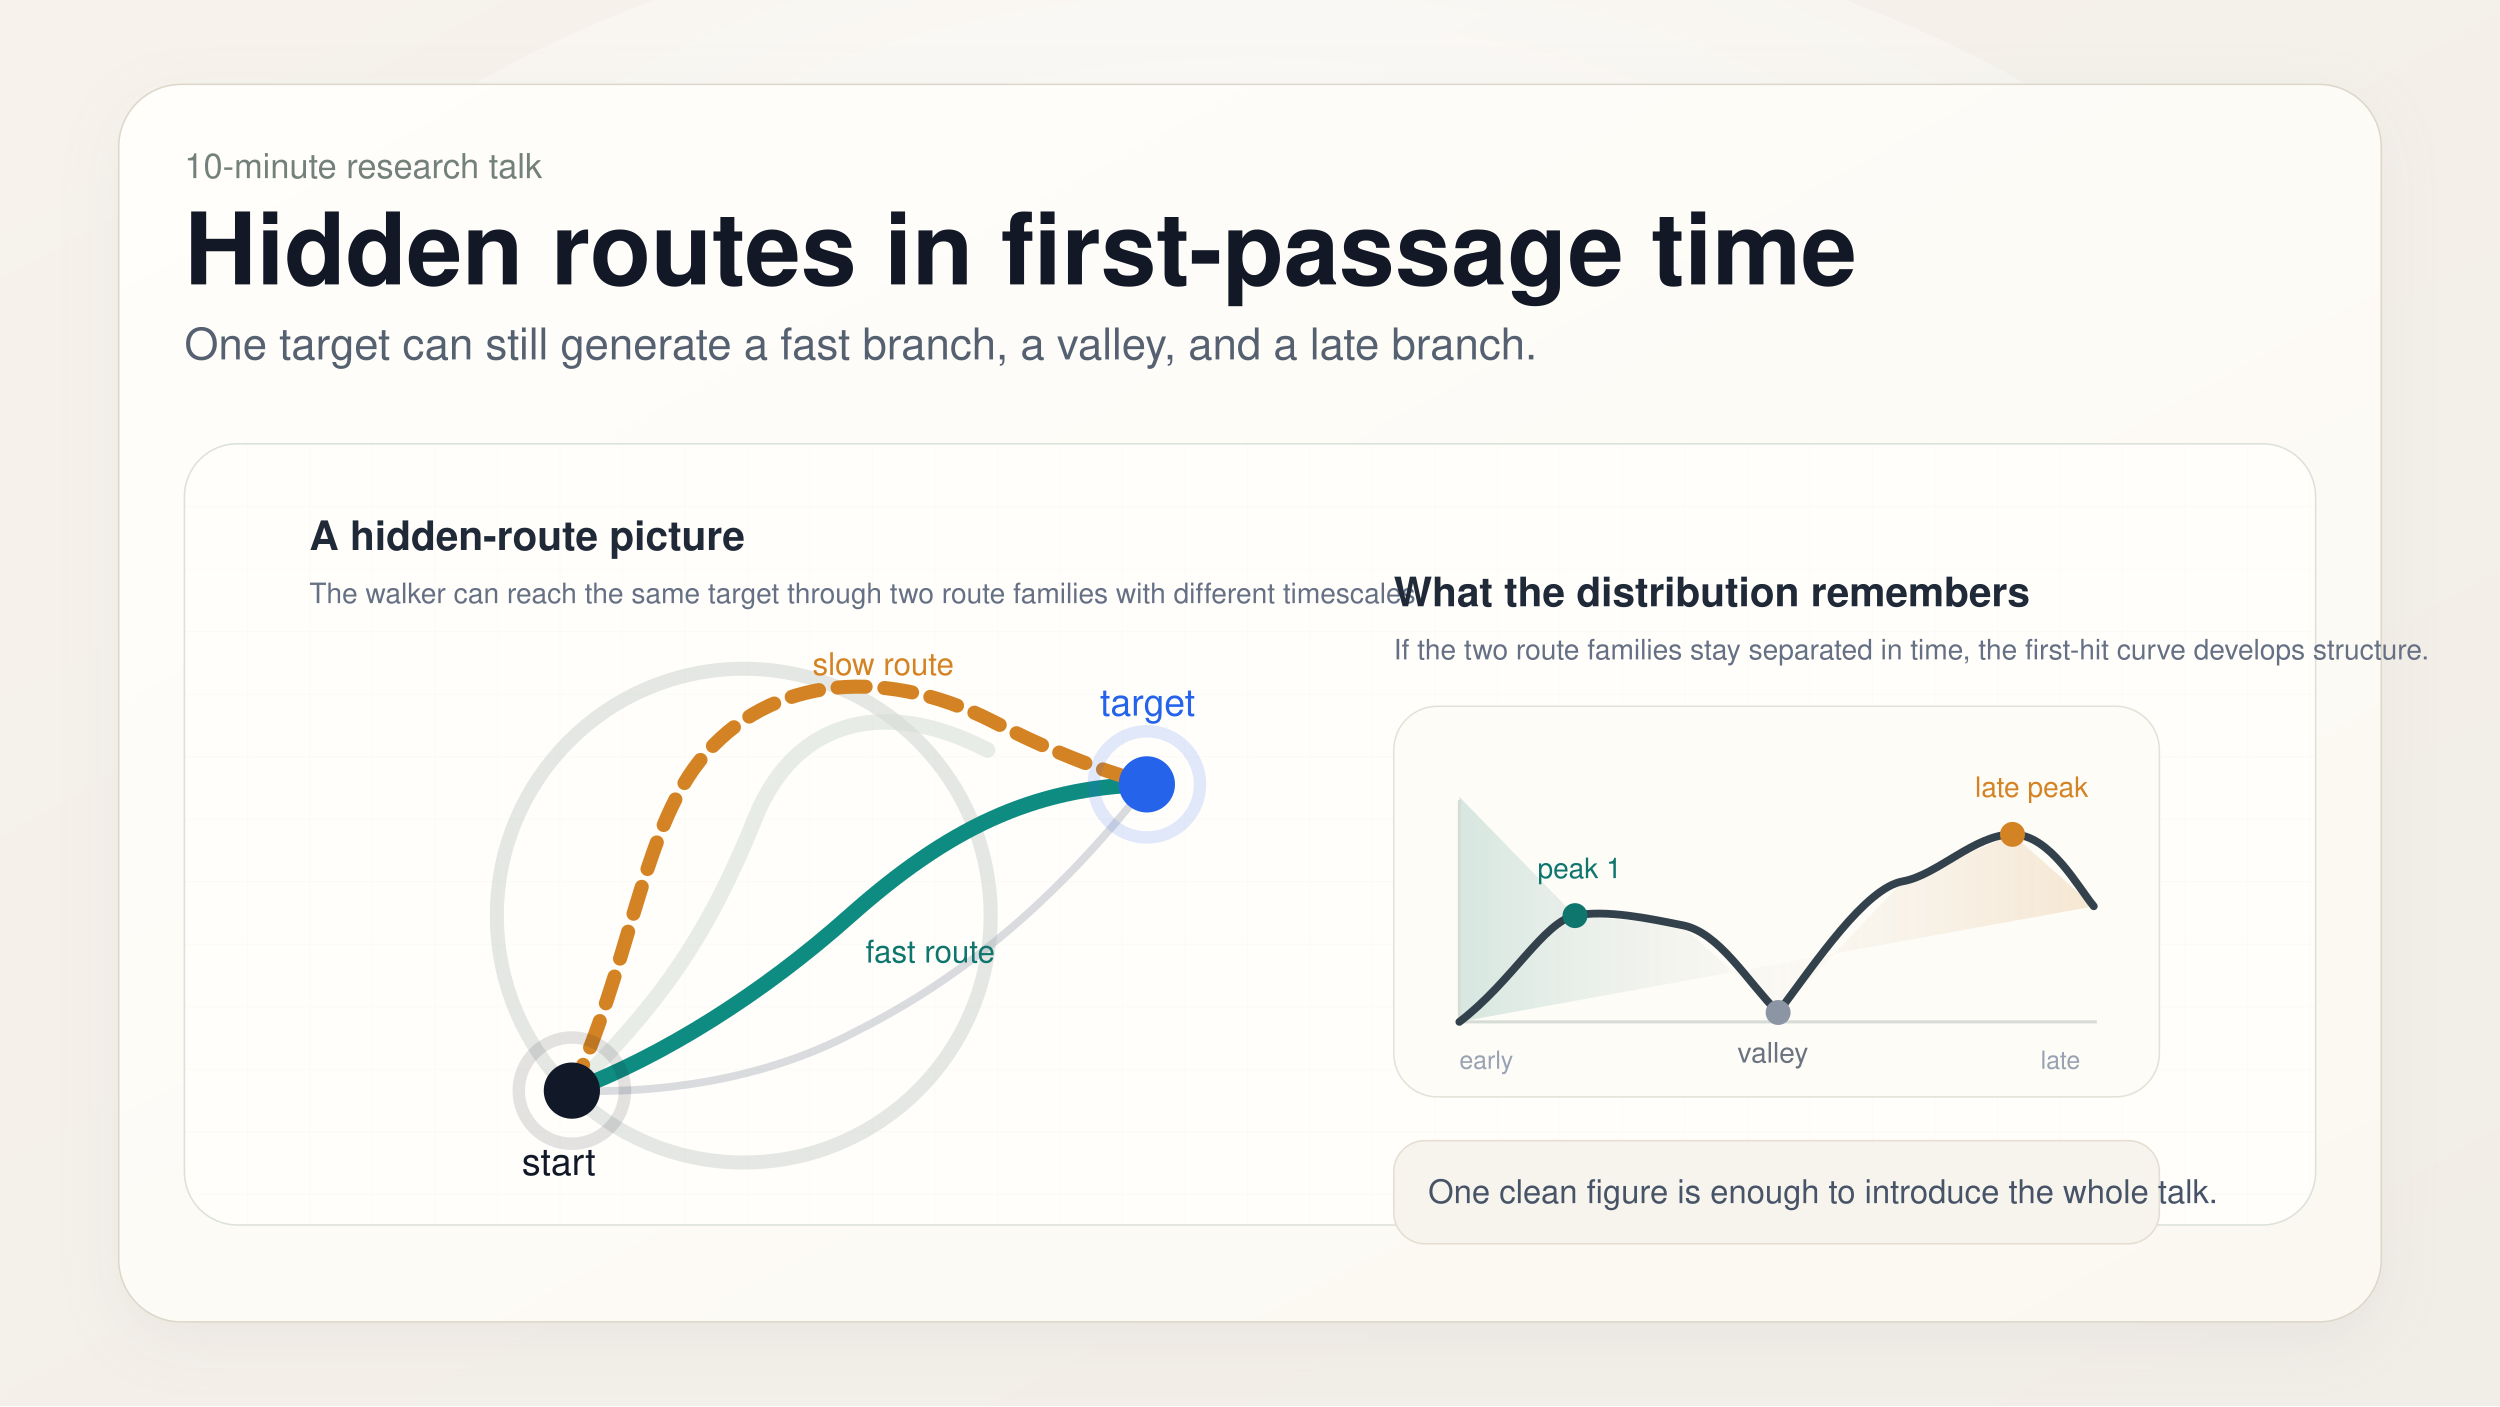
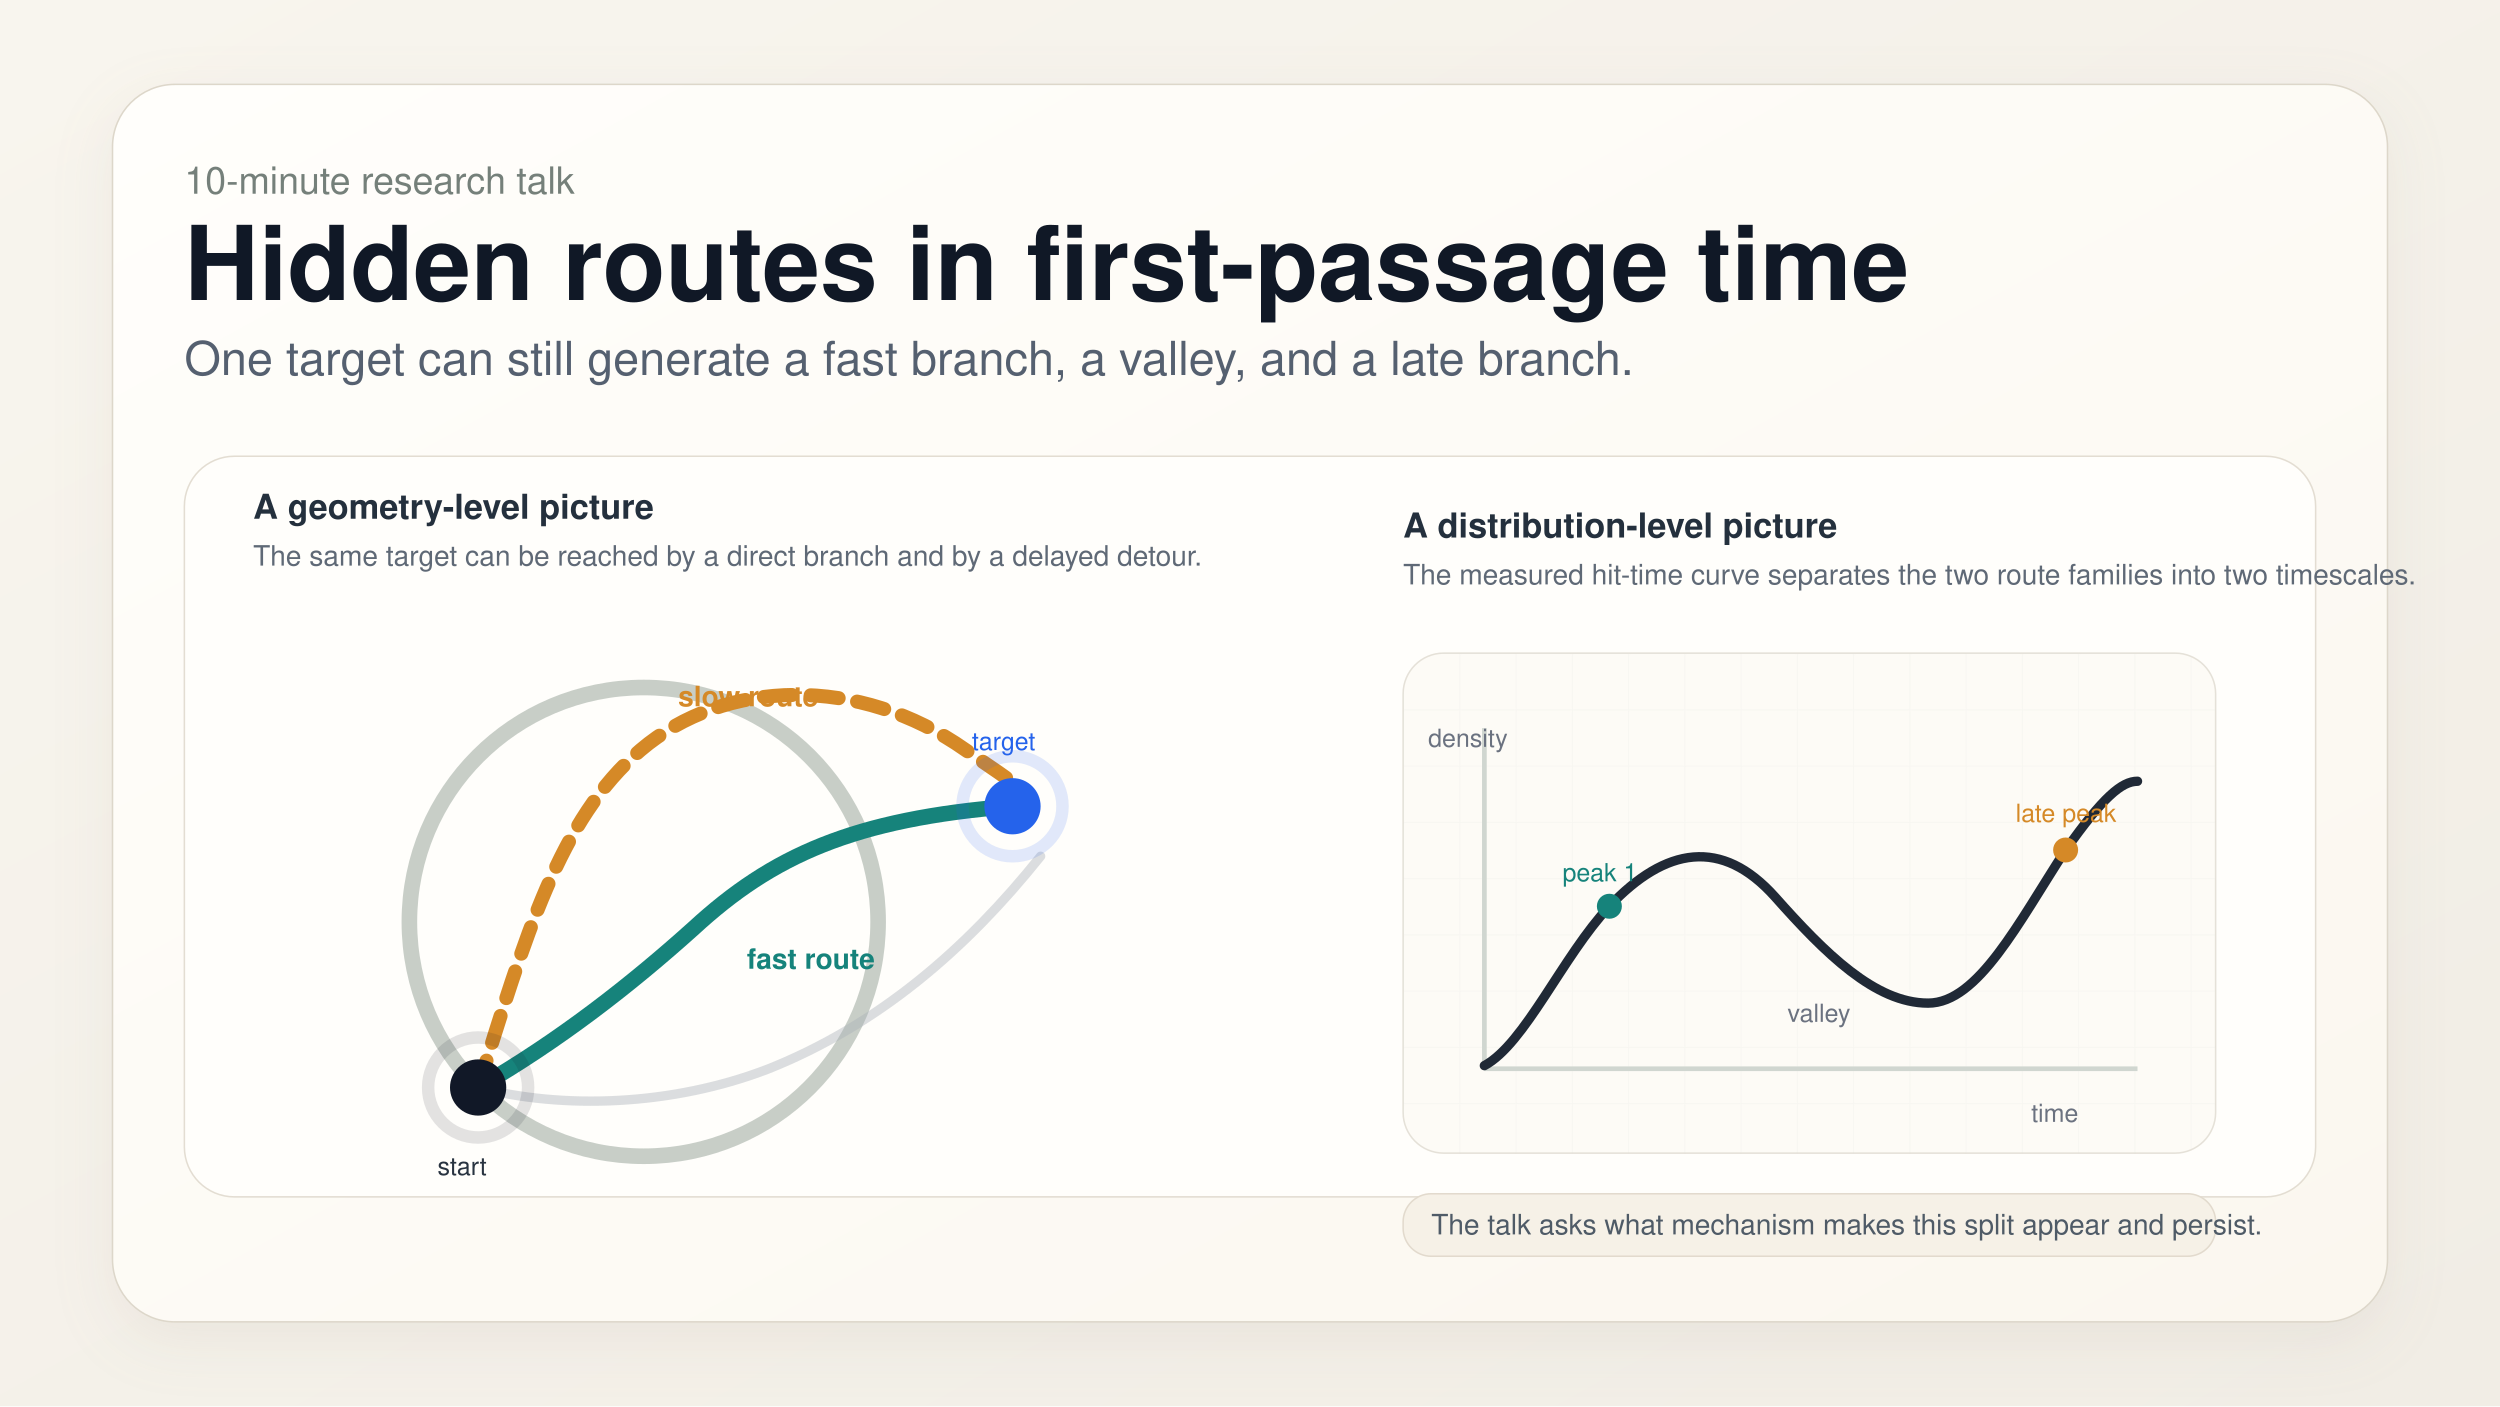
<svg xmlns="http://www.w3.org/2000/svg" width="1600" height="900" viewBox="0 0 1600 900">
  <defs>
    <linearGradient id="bg" x1="0" y1="0" x2="1" y2="1">
-       <stop offset="0%" stop-color="#f7f3ec" />
-       <stop offset="100%" stop-color="#f1eee7" />
+       <stop offset="0%" stop-color="#f8f5ee" />
+       <stop offset="100%" stop-color="#f1ede5" />
    </linearGradient>
-     <radialGradient id="glow" cx="50%" cy="42%" r="62%">
-       <stop offset="0%" stop-color="#ffffff" stop-opacity="0.98" />
-       <stop offset="100%" stop-color="#ffffff" stop-opacity="0" />
-     </radialGradient>
-     <linearGradient id="panel" x1="0" y1="0" x2="1" y2="1">
+     <linearGradient id="card" x1="0" y1="0" x2="1" y2="1">
      <stop offset="0%" stop-color="#fffefb" />
-       <stop offset="100%" stop-color="#fbf8f1" />
+       <stop offset="100%" stop-color="#fbf7ef" />
    </linearGradient>
-     <linearGradient id="curveFill" x1="0" y1="0" x2="1" y2="0">
-       <stop offset="0%" stop-color="#0f766e" stop-opacity="0.16" />
-       <stop offset="50%" stop-color="#d7c7ab" stop-opacity="0.06" />
-       <stop offset="100%" stop-color="#d48324" stop-opacity="0.18" />
-     </linearGradient>
-     <pattern id="grid" width="40" height="40" patternUnits="userSpaceOnUse">
-       <path d="M 40 0 H 0 V 40" fill="none" stroke="#d9ded8" stroke-opacity="0.34" stroke-width="1" />
+     <pattern id="grid" width="36" height="36" patternUnits="userSpaceOnUse">
+       <path d="M 36 0 H 0 V 36" fill="none" stroke="#d9ddd7" stroke-width="1" stroke-opacity="0.45" />
    </pattern>
    <filter id="shadow" x="-20%" y="-20%" width="140%" height="140%">
-       <feDropShadow dx="0" dy="12" stdDeviation="18" flood-color="#a9aaab" flood-opacity="0.14" />
+       <feDropShadow dx="0" dy="12" stdDeviation="18" flood-color="#b6aea1" flood-opacity="0.16" />
    </filter>
  </defs>
  <rect width="1600" height="900" fill="url(#bg)" />
-   <ellipse cx="800" cy="365" rx="720" ry="430" fill="url(#glow)" />
-   <g transform="translate(76,54)">
-     <rect width="1448" height="792" rx="40" fill="url(#panel)" stroke="#ddd7ca" filter="url(#shadow)" />
-     <text x="42" y="60" font-size="22" font-family="Helvetica, Arial, sans-serif" fill="#73807b">10-minute research talk</text>
-     <text x="42" y="128" font-size="64" font-weight="700" font-family="Helvetica, Arial, sans-serif" fill="#121826">Hidden routes in first-passage time</text>
-     <text x="42" y="176" font-size="28" font-family="Helvetica, Arial, sans-serif" fill="#556070">One target can still generate a fast branch, a valley, and a late branch.</text>
-     <g transform="translate(42,230)">
-       <rect width="1364" height="500" rx="34" fill="#fffefb" stroke="#dce1da" />
-       <rect width="1364" height="500" rx="34" fill="url(#grid)" opacity="0.35" />
-       <g transform="translate(80,34)">
-         <text x="0" y="34" font-size="26" font-weight="700" font-family="Helvetica, Arial, sans-serif" fill="#1f2937">A hidden-route picture</text>
-         <text x="0" y="68" font-size="18" font-family="Helvetica, Arial, sans-serif" fill="#667085">The walker can reach the same target through two route families with different timescales.</text>
-         <g transform="translate(8,88)">
-           <circle cx="270" cy="180" r="158" fill="none" stroke="#c4ccc5" stroke-width="9" opacity="0.45" />
-           <path d="M 160 292 C 214 238, 245 198, 278 116 C 302 58, 356 38, 426 74" fill="none" stroke="#d5ddd7" stroke-width="10" stroke-linecap="round" opacity="0.55" />
-           <path d="M 160 292 C 218 270, 282 230, 338 180 C 400 125, 454 98, 528 96" fill="none" stroke="#0f8c82" stroke-width="10" stroke-linecap="round" />
-           <path d="M 160 292 C 196 214, 204 134, 238 86 C 280 28, 356 18, 430 56 C 492 88, 528 94, 528 96" fill="none" stroke="#d48324" stroke-width="9" stroke-linecap="round" stroke-dasharray="18 12" />
-           <path d="M 160 292 C 214 294, 282 286, 342 254 C 410 220, 470 170, 528 96" fill="none" stroke="#9ca3af" stroke-width="5" stroke-linecap="round" opacity="0.38" />
-           <circle cx="160" cy="292" r="18" fill="#111827" />
-           <circle cx="528" cy="96" r="18" fill="#2563eb" />
-           <circle cx="160" cy="292" r="34" fill="none" stroke="#111827" stroke-opacity="0.12" stroke-width="8" />
-           <circle cx="528" cy="96" r="34" fill="none" stroke="#2563eb" stroke-opacity="0.14" stroke-width="8" />
-           <text x="128" y="346" font-size="24" font-family="Helvetica, Arial, sans-serif" fill="#111827">start</text>
-           <text x="498" y="52" font-size="24" font-family="Helvetica, Arial, sans-serif" fill="#2563eb">target</text>
-           <text x="348" y="210" font-size="20" font-family="Helvetica, Arial, sans-serif" fill="#0f766e">fast route</text>
-           <text x="314" y="26" font-size="20" font-family="Helvetica, Arial, sans-serif" fill="#d48324">slow route</text>
+   <g transform="translate(72,54)">
+     <rect width="1456" height="792" rx="40" fill="url(#card)" stroke="#ddd7ca" filter="url(#shadow)" />
+     <text x="46" y="70" font-size="24" font-family="Helvetica, Arial, sans-serif" fill="#75807a">10-minute research talk</text>
+     <text x="46" y="138" font-size="66" font-weight="700" font-family="Helvetica, Arial, sans-serif" fill="#101826">Hidden routes in first-passage time</text>
+     <text x="46" y="186" font-size="30" font-family="Helvetica, Arial, sans-serif" fill="#556070">One target can still generate a fast branch, a valley, and a late branch.</text>
+     <g transform="translate(46,238)">
+       <rect width="1364" height="474" rx="32" fill="#fffefb" stroke="#e3ddd2" />
+       <g transform="translate(44,40)">
+         <text x="0" y="0" font-size="22" font-weight="700" font-family="Helvetica, Arial, sans-serif" fill="#24303d">A geometry-level picture</text>
+         <text x="0" y="30" font-size="18" font-family="Helvetica, Arial, sans-serif" fill="#5f6976">The same target can be reached by a direct branch and by a delayed detour.</text>
+         <g transform="translate(10,78)">
+           <circle cx="240" cy="180" r="150" fill="none" stroke="#c8cec7" stroke-width="10" />
+           <path d="M 134 286 C 186 256, 232 220, 272 184 C 322 138, 374 114, 476 106" fill="none" stroke="#16837b" stroke-width="10" stroke-linecap="round" />
+           <path d="M 134 286 C 164 190, 186 114, 238 70 C 292 24, 378 22, 446 70 C 478 92, 496 102, 476 106" fill="none" stroke="#d58927" stroke-width="9" stroke-linecap="round" stroke-dasharray="18 12" />
+           <path d="M 134 286 C 188 300, 258 298, 320 274 C 390 246, 446 198, 494 138" fill="none" stroke="#aab1b8" stroke-width="6" stroke-linecap="round" opacity="0.42" />
+           <circle cx="134" cy="286" r="18" fill="#111827" />
+           <circle cx="476" cy="106" r="18" fill="#2563eb" />
+           <circle cx="134" cy="286" r="32" fill="none" stroke="#111827" stroke-opacity="0.12" stroke-width="8" />
+           <circle cx="476" cy="106" r="32" fill="none" stroke="#2563eb" stroke-opacity="0.14" stroke-width="8" />
+           <text x="108" y="342" font-size="16" font-family="Helvetica, Arial, sans-serif" fill="#283340">start</text>
+           <text x="450" y="70" font-size="16" font-family="Helvetica, Arial, sans-serif" fill="#2563eb">target</text>
+           <text x="306" y="210" font-size="18" font-weight="700" font-family="Helvetica, Arial, sans-serif" fill="#16837b">fast route</text>
+           <text x="262" y="42" font-size="18" font-weight="700" font-family="Helvetica, Arial, sans-serif" fill="#d58927">slow route</text>
        </g>
      </g>
-       <g transform="translate(774,72)">
-         <text x="0" y="32" font-size="26" font-weight="700" font-family="Helvetica, Arial, sans-serif" fill="#1f2937">What the distribution remembers</text>
-         <text x="0" y="66" font-size="18" font-family="Helvetica, Arial, sans-serif" fill="#667085">If the two route families stay separated in time, the first-hit curve develops structure.</text>
-         <g transform="translate(0,96)">
-           <rect width="490" height="250" rx="28" fill="#fdfcf7" stroke="#e4e1d7" />
-           <path d="M 42 202 L 42 58 L 116 134 L 184 140 L 246 196 L 326 112 L 396 82 L 448 128" fill="url(#curveFill)" stroke="none" />
-           <path d="M 42 202 L 42 60" fill="none" stroke="#d7ddd6" stroke-width="2" />
-           <path d="M 42 202 L 450 202" fill="none" stroke="#d7ddd6" stroke-width="2" />
-           <path d="M 42 202 C 76 176, 96 138, 116 134 C 136 130, 164 136, 184 140 C 208 144, 226 176, 246 196 C 270 164, 302 116, 326 112 C 348 108, 372 82, 396 82 C 420 82, 438 116, 448 128" fill="none" stroke="#32414b" stroke-width="5" stroke-linecap="round" stroke-linejoin="round" />
-           <circle cx="116" cy="134" r="8" fill="#0f766e" />
-           <circle cx="246" cy="196" r="8" fill="#8b95a4" />
-           <circle cx="396" cy="82" r="8" fill="#d48324" />
-           <text x="92" y="110" font-size="18" font-family="Helvetica, Arial, sans-serif" fill="#0f766e">peak 1</text>
-           <text x="220" y="228" font-size="18" font-family="Helvetica, Arial, sans-serif" fill="#6b7280">valley</text>
-           <text x="372" y="58" font-size="18" font-family="Helvetica, Arial, sans-serif" fill="#d48324">late peak</text>
-           <text x="42" y="232" font-size="16" font-family="Helvetica, Arial, sans-serif" fill="#98a2b3">early</text>
-           <text x="414" y="232" font-size="16" font-family="Helvetica, Arial, sans-serif" fill="#98a2b3">late</text>
+       <g transform="translate(780,52)">
+         <text x="0" y="0" font-size="22" font-weight="700" font-family="Helvetica, Arial, sans-serif" fill="#24303d">A distribution-level picture</text>
+         <text x="0" y="30" font-size="18" font-family="Helvetica, Arial, sans-serif" fill="#5f6976">The measured hit-time curve separates the two route families into two timescales.</text>
+         <g transform="translate(0,74)">
+           <rect width="520" height="320" rx="26" fill="#fdfbf6" stroke="#e5e1d8" />
+           <rect width="520" height="320" rx="26" fill="url(#grid)" opacity="0.35" />
+           <line x1="52" y1="266" x2="470" y2="266" stroke="#d0d6d0" stroke-width="3" />
+           <line x1="52" y1="266" x2="52" y2="48" stroke="#d0d6d0" stroke-width="3" />
+           <path d="M 52 264 C 78 250, 102 194, 132 162 C 168 124, 204 118, 238 156 C 270 192, 302 224, 336 224 C 368 224, 394 172, 424 126 C 448 92, 460 82, 470 82" fill="none" stroke="#202936" stroke-width="6" stroke-linecap="round" stroke-linejoin="round" />
+           <circle cx="132" cy="162" r="8" fill="#16837b" />
+           <circle cx="424" cy="126" r="8" fill="#d58927" />
+           <text x="102" y="146" font-size="16" font-family="Helvetica, Arial, sans-serif" fill="#16837b">peak 1</text>
+           <text x="246" y="236" font-size="16" font-family="Helvetica, Arial, sans-serif" fill="#6b7280">valley</text>
+           <text x="392" y="108" font-size="16" font-family="Helvetica, Arial, sans-serif" fill="#d58927">late peak</text>
+           <text x="16" y="60" font-size="16" font-family="Helvetica, Arial, sans-serif" fill="#6b7280">density</text>
+           <text x="402" y="300" font-size="16" font-family="Helvetica, Arial, sans-serif" fill="#6b7280">time</text>
        </g>
-         <g transform="translate(0,374)">
-           <rect width="490" height="66" rx="20" fill="#f7f4ee" stroke="#e5ddd0" />
-           <text x="22" y="40" font-size="21" font-family="Helvetica, Arial, sans-serif" fill="#475467">One clean figure is enough to introduce the whole talk.</text>
+         <g transform="translate(0,420)">
+           <rect width="520" height="40" rx="18" fill="#f6f1e7" stroke="#e2dacd" />
+           <text x="18" y="26" font-size="18" font-family="Helvetica, Arial, sans-serif" fill="#4f5b67">The talk asks what mechanism makes this split appear and persist.</text>
        </g>
      </g>
    </g>
  </g>
</svg>
